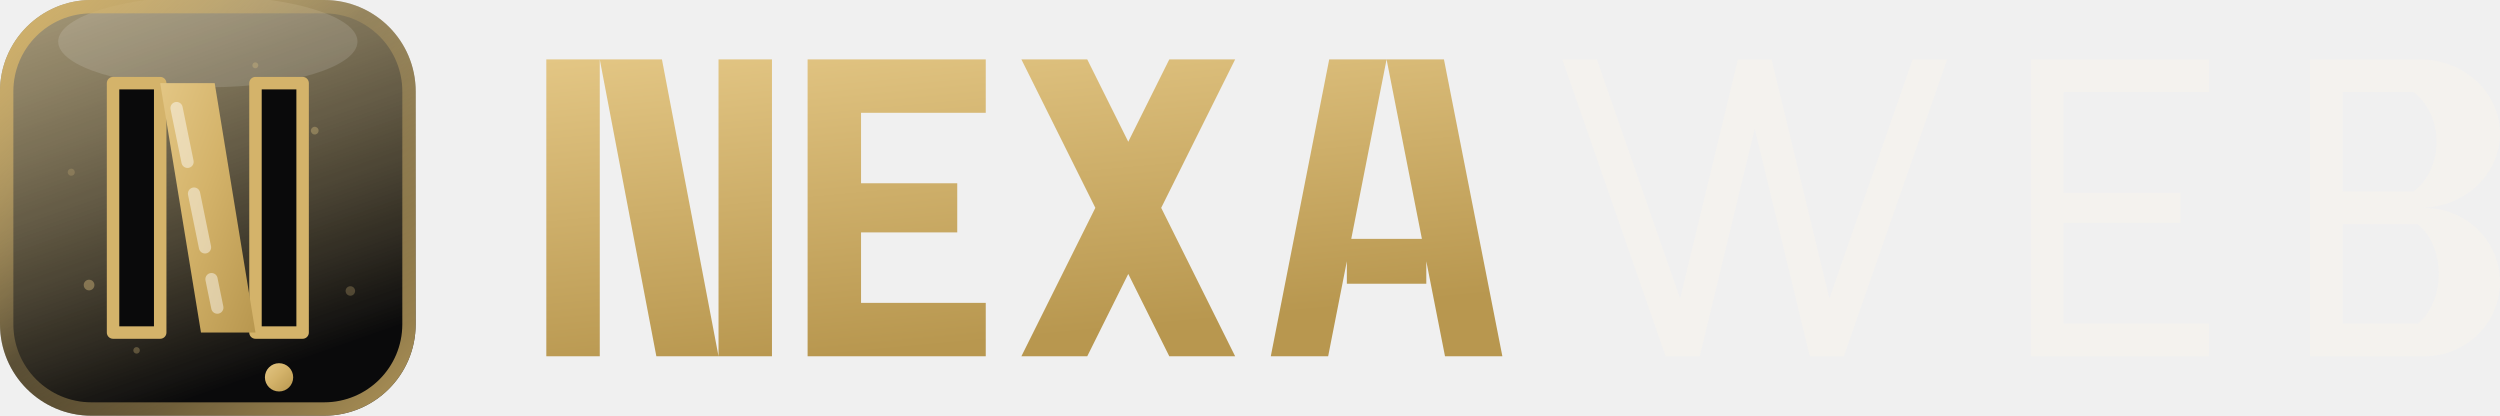
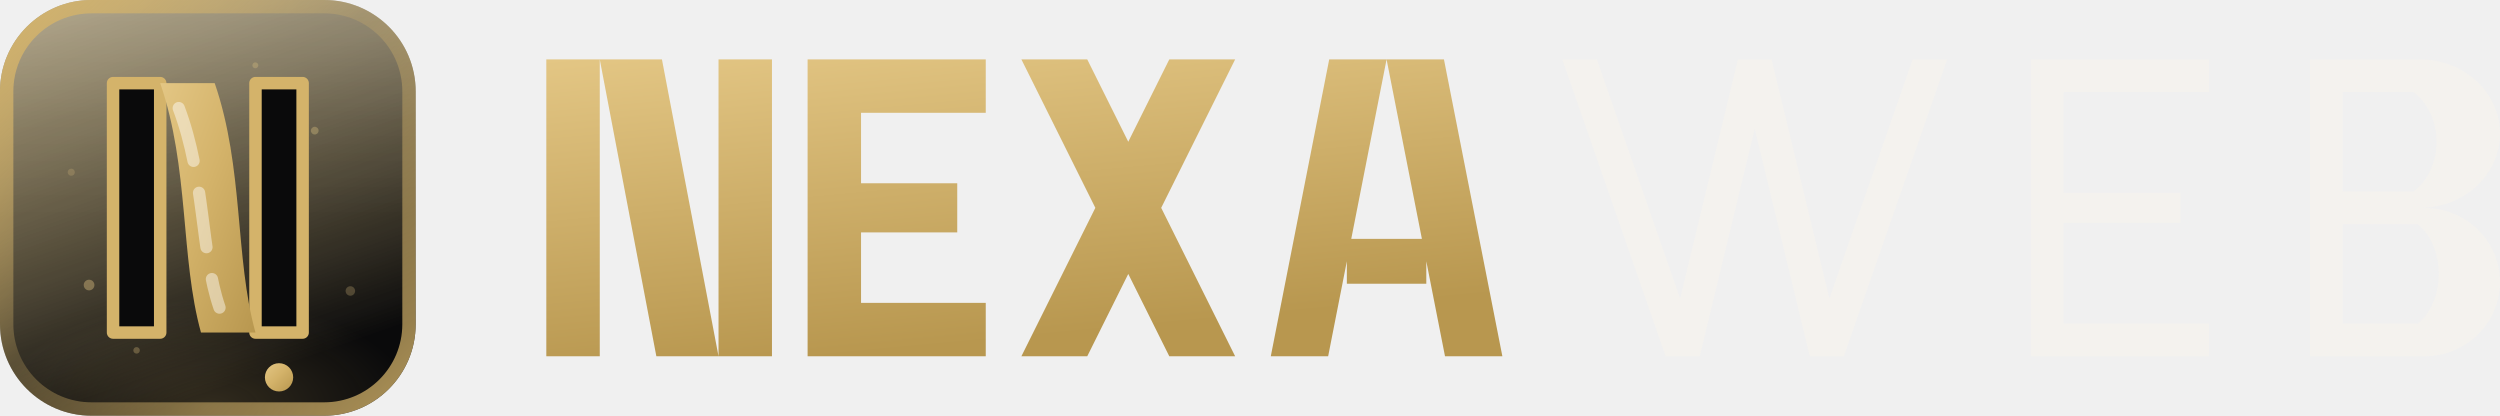
<svg xmlns="http://www.w3.org/2000/svg" viewBox="0 0 842 140" role="img" aria-label="Nexa Web">
  <defs>
    <linearGradient id="dd-verre" x1="0" y1="0" x2="0.35" y2="1">
      <stop offset="0" stop-color="#6B541B" stop-opacity=".55" />
      <stop offset="1" stop-color="#0A0A0B" />
    </linearGradient>
    <linearGradient id="dd-rim" x1="0" y1="0" x2="1" y2="1">
      <stop offset="0" stop-color="#D4B36A" stop-opacity=".95" />
      <stop offset=".45" stop-color="#D4B36A" stop-opacity=".25" />
      <stop offset="1" stop-color="#D4B36A" stop-opacity=".8" />
    </linearGradient>
    <linearGradient id="dd-or" x1="0" y1="0" x2="1" y2="1">
      <stop offset="0" stop-color="#E3C684" />
      <stop offset=".45" stop-color="#D4B36A" />
      <stop offset="1" stop-color="#B8974F" />
    </linearGradient>
+     <linearGradient id="dd-dome" x1="0" y1="0" x2="0" y2="1">
+       <stop offset="0" stop-color="#FFFFFF" stop-opacity=".16" />
+       <stop offset=".55" stop-color="#FFFFFF" stop-opacity=".045" />
+       <stop offset="1" stop-color="#FFFFFF" stop-opacity="0" />
+     </linearGradient>
+     <radialGradient id="dd-rebond">
+       <stop offset="0" stop-color="#D4B36A" stop-opacity=".20" />
+       <stop offset="1" stop-color="#D4B36A" stop-opacity="0" />
+     </radialGradient>
    <clipPath id="dd-tuile">
      <rect width="140" height="140" rx="30.8" />
    </clipPath>
  </defs>
  <rect width="140" height="140" rx="30.8" fill="url(#dd-verre)" />
  <g clip-path="url(#dd-tuile)">
-     <ellipse cx="70" cy="14" rx="50.4" ry="15.4" fill="#FFFFFF" opacity=".13" />
+     <rect width="140" height="72.8" fill="url(#dd-dome)" />
+     <ellipse cx="70" cy="137.2" rx="70" ry="36.4" fill="url(#dd-rebond)" />
    <g fill="#E3C684">
      <circle cx="30" cy="96" r="1.8" opacity="0.4" />
      <circle cx="106" cy="44" r="1.3" opacity="0.34" />
      <circle cx="46" cy="118" r="1.1" opacity="0.3" />
      <circle cx="118" cy="98" r="1.6" opacity="0.26" />
      <circle cx="86" cy="22" r="1" opacity="0.3" />
      <circle cx="24" cy="58" r="1.2" opacity="0.22" />
    </g>
    <g transform="translate(38.08 28) scale(0.84)">
      <path d="M0 0h18.9v100h-18.9ZM57.1 0h18.9v100h-18.9Z" fill="#0A0A0B" stroke="#D4B36A" stroke-width="5" stroke-linejoin="round" />
    </g>
    <g transform="translate(38.08 28) scale(0.84)">
-       <path d="M18.9 0L40.75 0L57.1 100L35.25 100Z" fill="url(#dd-or)" />
-       <path d="M25.46 10L41.8 90" fill="none" stroke="#FFFFFF" stroke-width="4.91" stroke-opacity=".45" stroke-linecap="round" stroke-dasharray="22 13" />
+       <path d="M18.9 0L40.75 0C52.47 34 48.78 70 57.1 100L35.25 100C26.93 70 30.62 34 18.9 0Z" fill="url(#dd-or)" />
+       <path d="M26.33 10C36.91 38 35.12 68 42.68 90" fill="none" stroke="#FFFFFF" stroke-width="4.91" stroke-opacity=".45" stroke-linecap="round" stroke-dasharray="22 13" />
      <circle cx="66.55" cy="117.96" r="5.67" fill="url(#dd-or)" />
    </g>
  </g>
  <rect x="2.25" y="2.25" width="135.5" height="135.5" rx="28.55" fill="none" stroke="url(#dd-rim)" stroke-width="4.5" />
  <defs>
    <linearGradient id="dd-mot" x1="0" y1="0" x2=".3" y2="1">
      <stop offset="0" stop-color="#E3C684" />
      <stop offset="1" stop-color="#B8974F" />
    </linearGradient>
  </defs>
  <g transform="translate(184 20)">
    <path d="M0 0h18v100h-18ZM58 0h18v100h-18ZM18 0L38.94 0L58 100L37.06 100ZM88 0h18v100h-18ZM88 0h60v18h-60ZM88 41.72h50.4v16.56h-50.4ZM88 82h60v18h-60ZM160 0L182.18 0L232 100L209.82 100ZM209.82 0L232 0L182.18 100L160 100ZM263.68 0L283 0L263.32 100L244 100ZM283 0L302.32 0L322 100L302.68 100ZM269.62 60.44h26.76v15.12h-26.76Z" fill="url(#dd-mot)" />
    <g transform="translate(348 0)">
      <path d="M-5.82 0L5.82 0L33.86 80.54L53.34 0L64.66 0L40.47 100L28.99 100ZM53.34 0L64.66 0L84.14 80.54L112.18 0L123.82 0L89.01 100L77.53 100ZM152 0h11v100h-11ZM152 0h60v11h-60ZM152 44.94h50.4v10.12h-50.4ZM152 89h60v11h-60ZM246 0H283.05A26.95 25 0 0 1 283.05 50H246ZM257 11V44.5H280.85A15.95 19.5 0 0 0 280.85 11ZM246 50H284.5A25.5 25 0 0 1 284.5 100H246ZM257 55.5V89H282.3A14.5 19.5 0 0 0 282.3 55.5Z" fill="#F4F2EE" />
    </g>
  </g>
</svg>
